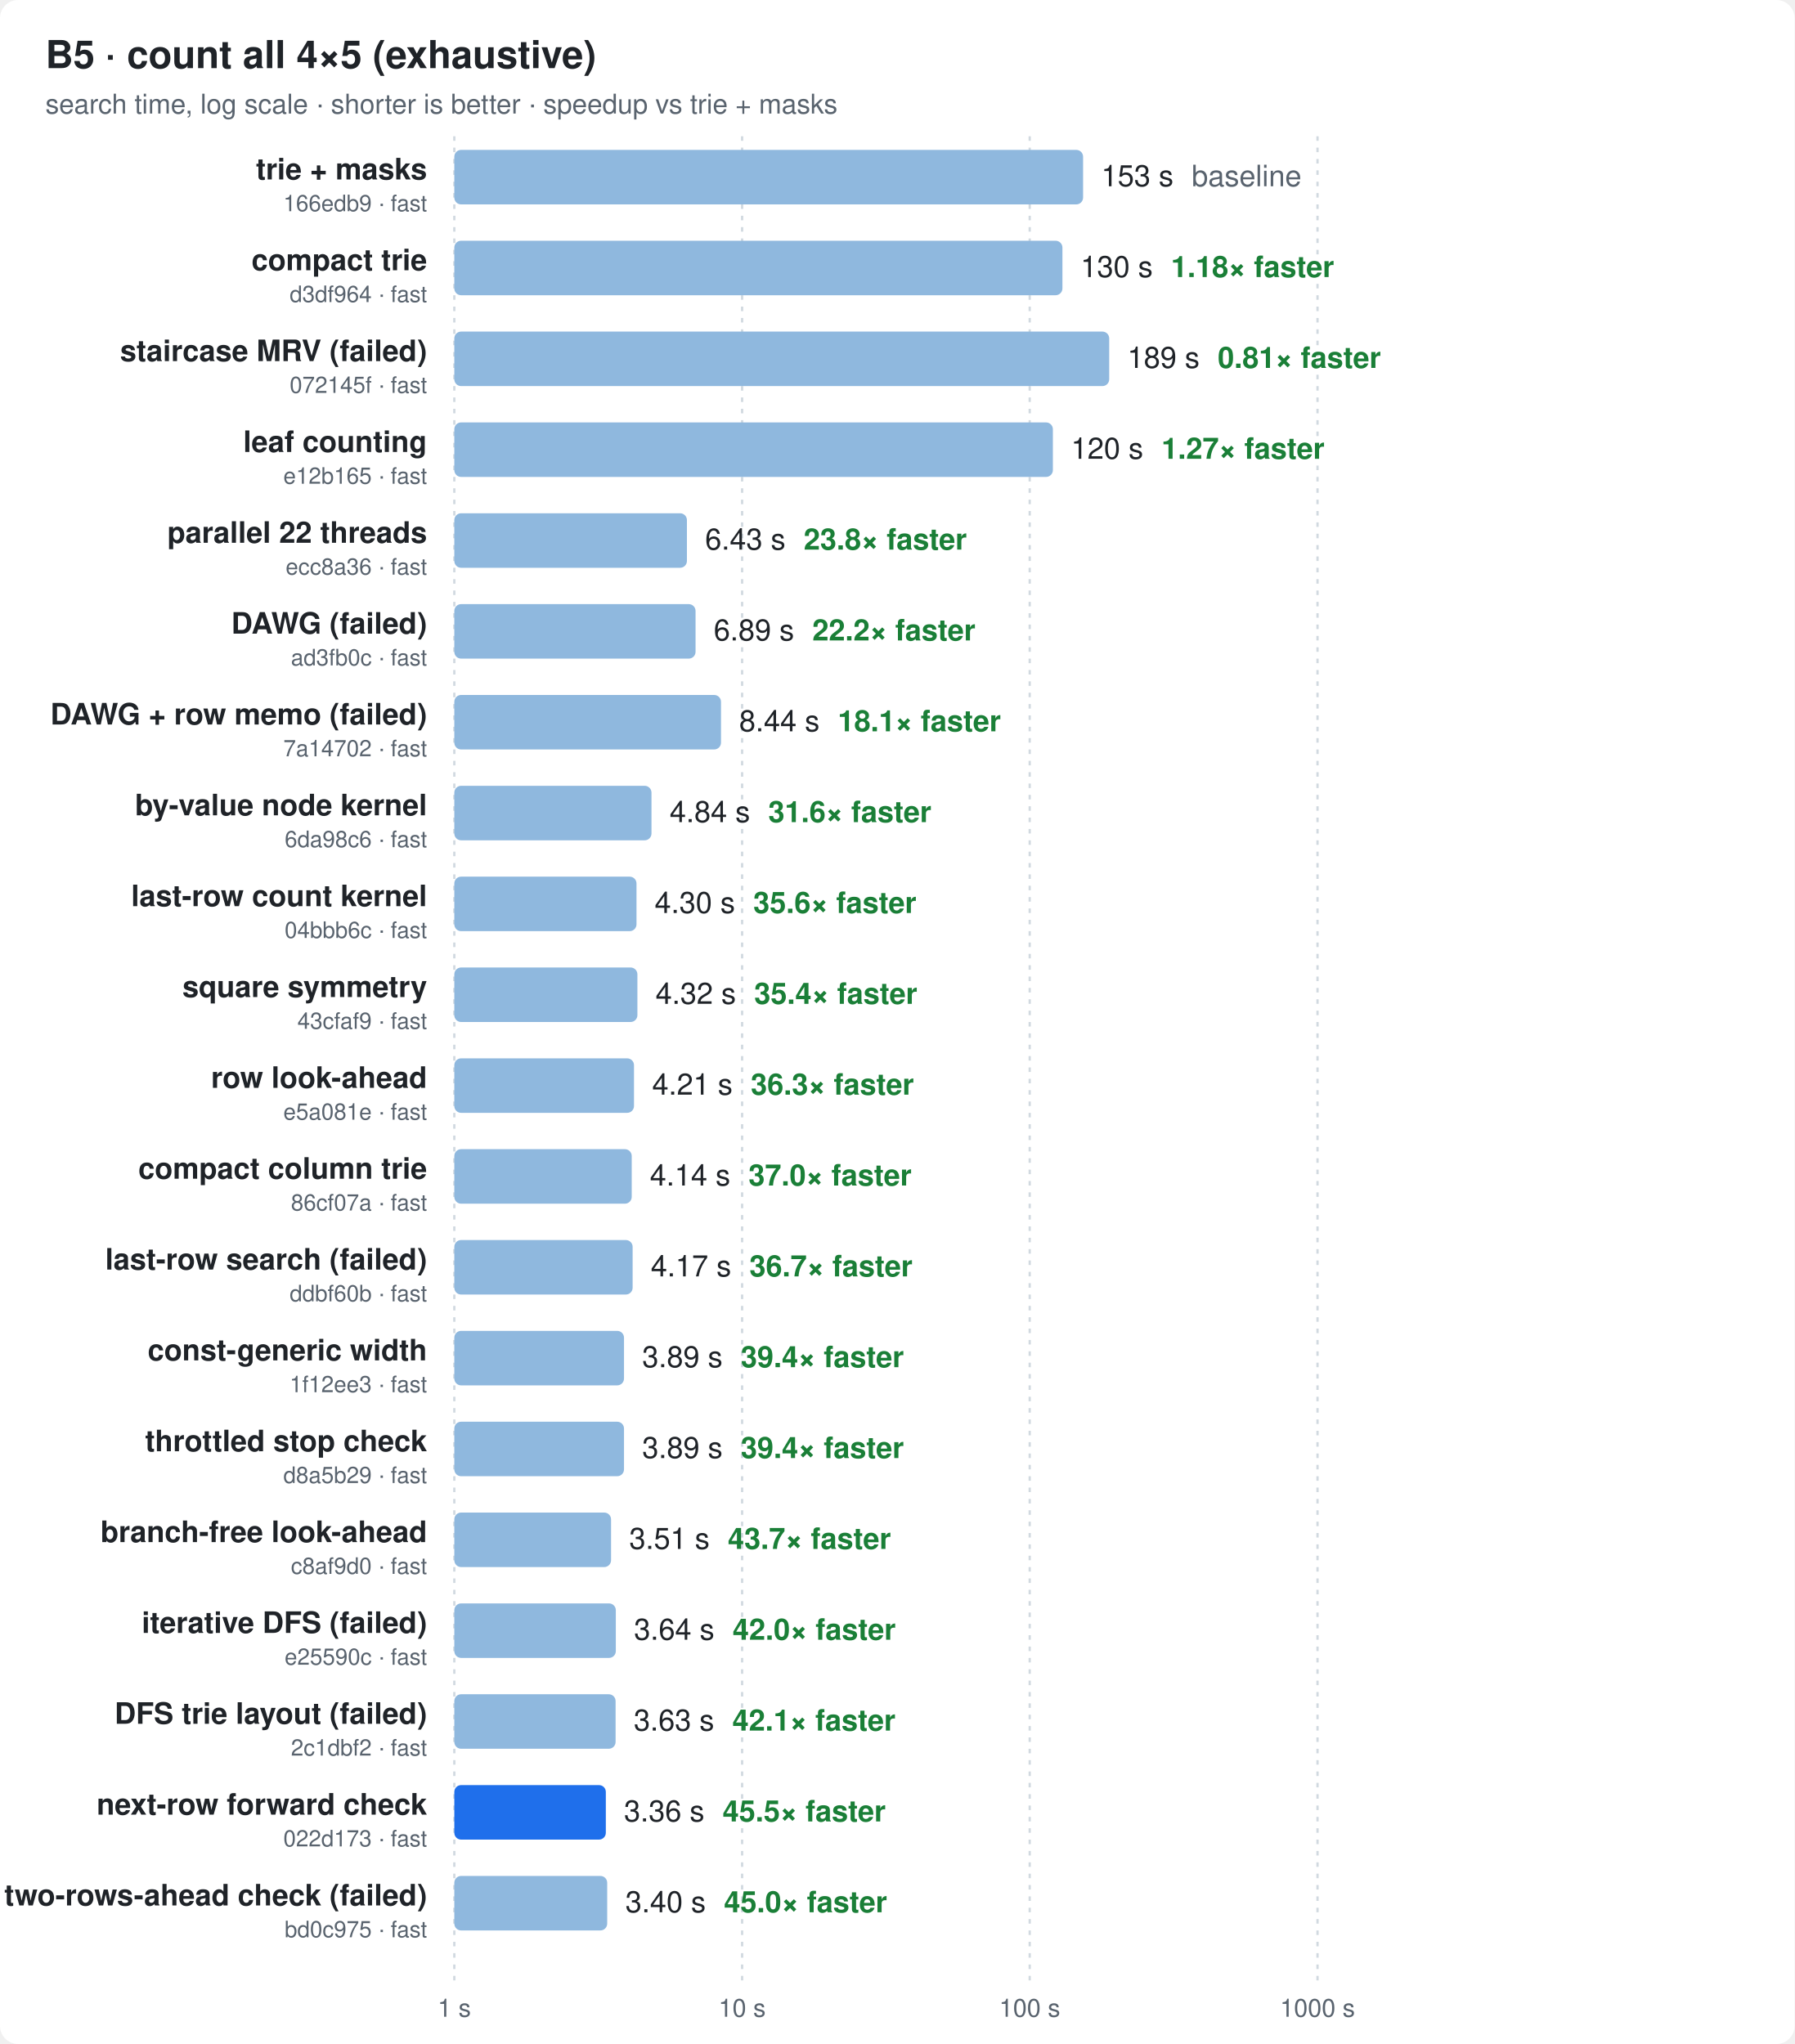
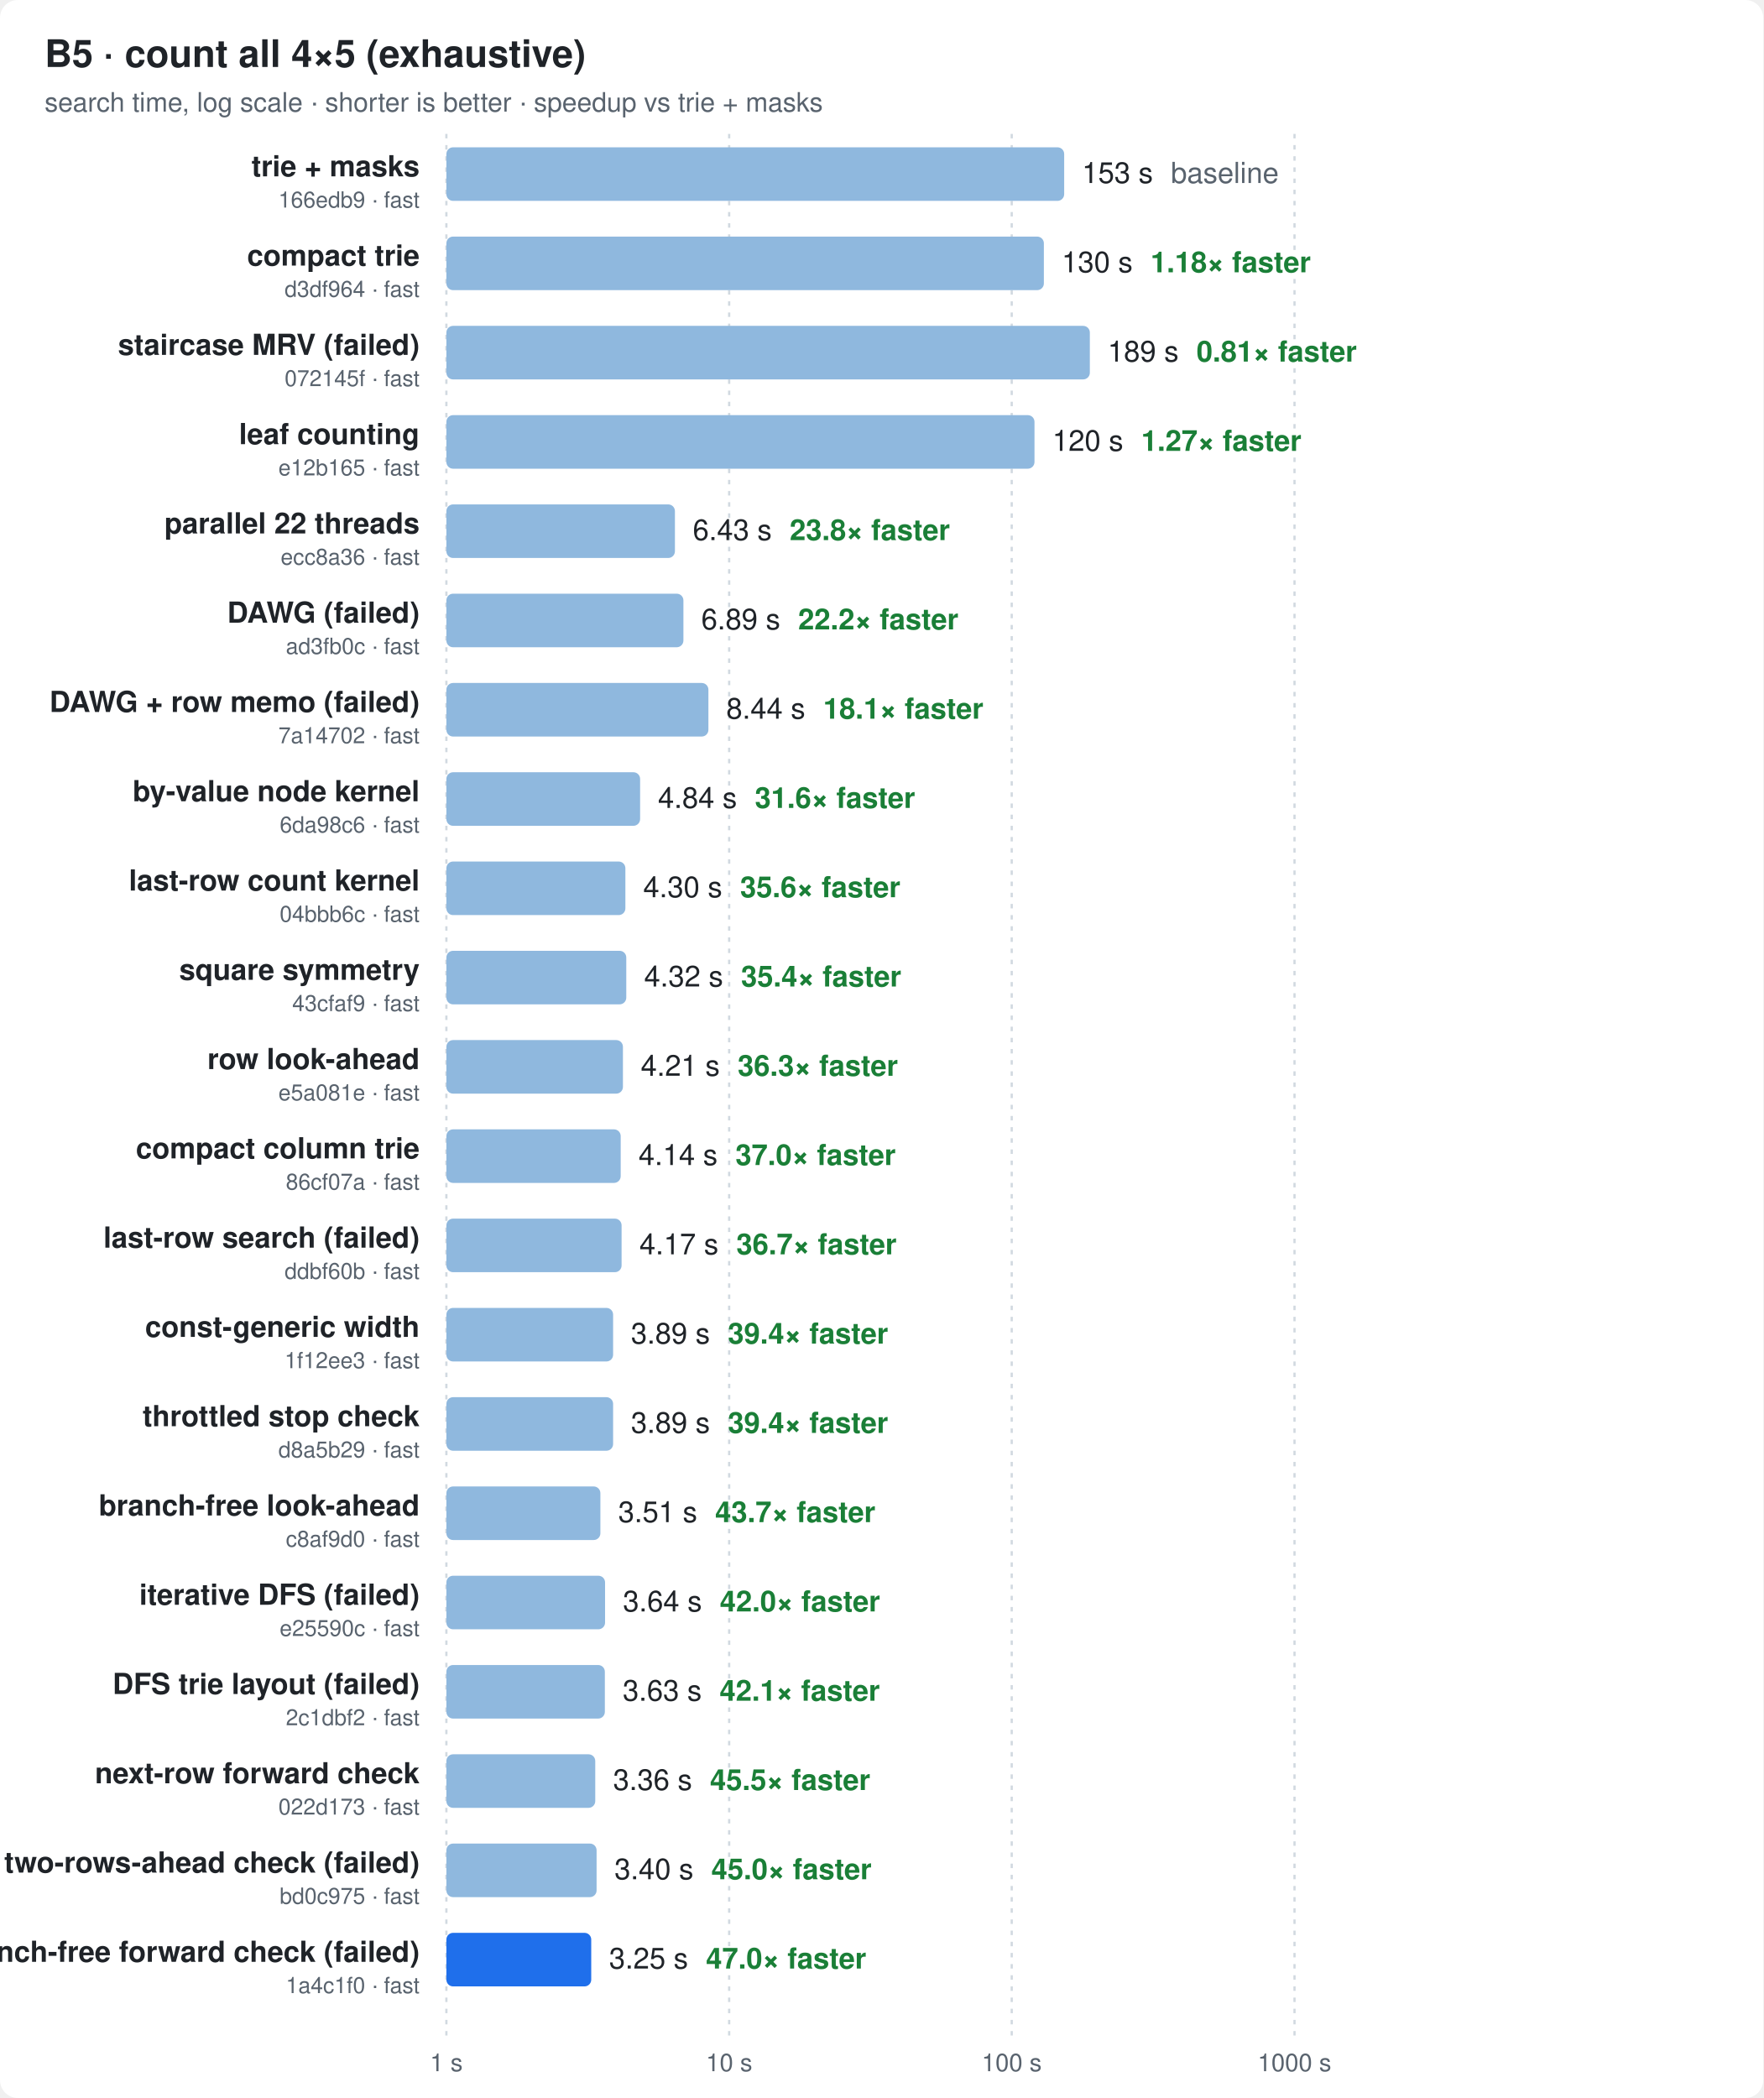
- <svg xmlns="http://www.w3.org/2000/svg" width="790" height="900" viewBox="0 0 790 900" font-family="ui-sans-serif,-apple-system,Segoe UI,Helvetica,Arial,sans-serif">
+ <svg xmlns="http://www.w3.org/2000/svg" width="790" height="940" viewBox="0 0 790 940" font-family="ui-sans-serif,-apple-system,Segoe UI,Helvetica,Arial,sans-serif">
  <style>
  .bg{fill:#ffffff} .t{fill:#1f2328} .m{fill:#59636e} .g{stroke:#d1d9e0}
  .bar{fill:#8fb8de} .best{fill:#1f6feb} .x{fill:#1a7f37;font-weight:600}
  @media (prefers-color-scheme: dark){
    .bg{fill:#0d1117} .t{fill:#e6edf3} .m{fill:#9198a1} .g{stroke:#30363d}
    .bar{fill:#2f5f8f} .best{fill:#4493f8} .x{fill:#3fb950}
  }
</style>
-   <rect class="bg" width="790" height="900" rx="8" />
+   <rect class="bg" width="790" height="940" rx="8" />
  <text class="t" x="20" y="30" font-size="17" font-weight="700">B5 · count all 4×5 (exhaustive)</text>
  <text class="m" x="20" y="50" font-size="12">search time, log scale · shorter is better · speedup vs trie + masks</text>
-   <line class="g" x1="200.0" x2="200.0" y1="60" y2="872" stroke-dasharray="2 3" />
-   <text class="m" x="200.0" y="888" font-size="11" text-anchor="middle">1 s</text>
-   <line class="g" x1="326.7" x2="326.7" y1="60" y2="872" stroke-dasharray="2 3" />
-   <text class="m" x="326.7" y="888" font-size="11" text-anchor="middle">10 s</text>
-   <line class="g" x1="453.3" x2="453.3" y1="60" y2="872" stroke-dasharray="2 3" />
-   <text class="m" x="453.3" y="888" font-size="11" text-anchor="middle">100 s</text>
-   <line class="g" x1="580.0" x2="580.0" y1="60" y2="872" stroke-dasharray="2 3" />
-   <text class="m" x="580.0" y="888" font-size="11" text-anchor="middle">1000 s</text>
+   <line class="g" x1="200.0" x2="200.0" y1="60" y2="912" stroke-dasharray="2 3" />
+   <text class="m" x="200.0" y="928" font-size="11" text-anchor="middle">1 s</text>
+   <line class="g" x1="326.7" x2="326.7" y1="60" y2="912" stroke-dasharray="2 3" />
+   <text class="m" x="326.7" y="928" font-size="11" text-anchor="middle">10 s</text>
+   <line class="g" x1="453.3" x2="453.3" y1="60" y2="912" stroke-dasharray="2 3" />
+   <text class="m" x="453.3" y="928" font-size="11" text-anchor="middle">100 s</text>
+   <line class="g" x1="580.0" x2="580.0" y1="60" y2="912" stroke-dasharray="2 3" />
+   <text class="m" x="580.0" y="928" font-size="11" text-anchor="middle">1000 s</text>
  <text class="t" x="188" y="79.0" font-size="13" font-weight="600" text-anchor="end">trie + masks</text>
  <text class="m" x="188" y="93.0" font-size="10" text-anchor="end">166edb9 · fast</text>
  <rect class="bar" x="200" y="66" width="276.8" height="24" rx="3" />
  <text class="t" x="484.8" y="82.0" font-size="13">153 s<tspan class="m" dx="8">baseline</tspan>
  </text>
  <text class="t" x="188" y="119.0" font-size="13" font-weight="600" text-anchor="end">compact trie</text>
  <text class="m" x="188" y="133.0" font-size="10" text-anchor="end">d3df964 · fast</text>
  <rect class="bar" x="200" y="106" width="267.7" height="24" rx="3" />
  <text class="t" x="475.7" y="122.0" font-size="13">130 s<tspan class="x" dx="8">1.18× faster</tspan>
  </text>
  <text class="t" x="188" y="159.0" font-size="13" font-weight="600" text-anchor="end">staircase MRV (failed)</text>
  <text class="m" x="188" y="173.0" font-size="10" text-anchor="end">072145f · fast</text>
  <rect class="bar" x="200" y="146" width="288.3" height="24" rx="3" />
  <text class="t" x="496.3" y="162.0" font-size="13">189 s<tspan class="x" dx="8">0.81× faster</tspan>
  </text>
  <text class="t" x="188" y="199.0" font-size="13" font-weight="600" text-anchor="end">leaf counting</text>
  <text class="m" x="188" y="213.0" font-size="10" text-anchor="end">e12b165 · fast</text>
  <rect class="bar" x="200" y="186" width="263.5" height="24" rx="3" />
  <text class="t" x="471.5" y="202.0" font-size="13">120 s<tspan class="x" dx="8">1.27× faster</tspan>
  </text>
  <text class="t" x="188" y="239.0" font-size="13" font-weight="600" text-anchor="end">parallel 22 threads</text>
  <text class="m" x="188" y="253.0" font-size="10" text-anchor="end">ecc8a36 · fast</text>
  <rect class="bar" x="200" y="226" width="102.4" height="24" rx="3" />
  <text class="t" x="310.4" y="242.0" font-size="13">6.43 s<tspan class="x" dx="8">23.8× faster</tspan>
  </text>
  <text class="t" x="188" y="279.0" font-size="13" font-weight="600" text-anchor="end">DAWG (failed)</text>
  <text class="m" x="188" y="293.0" font-size="10" text-anchor="end">ad3fb0c · fast</text>
  <rect class="bar" x="200" y="266" width="106.2" height="24" rx="3" />
  <text class="t" x="314.2" y="282.0" font-size="13">6.89 s<tspan class="x" dx="8">22.2× faster</tspan>
  </text>
  <text class="t" x="188" y="319.0" font-size="13" font-weight="600" text-anchor="end">DAWG + row memo (failed)</text>
  <text class="m" x="188" y="333.0" font-size="10" text-anchor="end">7a14702 · fast</text>
  <rect class="bar" x="200" y="306" width="117.4" height="24" rx="3" />
  <text class="t" x="325.4" y="322.0" font-size="13">8.44 s<tspan class="x" dx="8">18.1× faster</tspan>
  </text>
  <text class="t" x="188" y="359.0" font-size="13" font-weight="600" text-anchor="end">by-value node kernel</text>
  <text class="m" x="188" y="373.0" font-size="10" text-anchor="end">6da98c6 · fast</text>
  <rect class="bar" x="200" y="346" width="86.8" height="24" rx="3" />
  <text class="t" x="294.8" y="362.0" font-size="13">4.84 s<tspan class="x" dx="8">31.6× faster</tspan>
  </text>
  <text class="t" x="188" y="399.0" font-size="13" font-weight="600" text-anchor="end">last-row count kernel</text>
  <text class="m" x="188" y="413.0" font-size="10" text-anchor="end">04bbb6c · fast</text>
  <rect class="bar" x="200" y="386" width="80.2" height="24" rx="3" />
  <text class="t" x="288.2" y="402.0" font-size="13">4.30 s<tspan class="x" dx="8">35.6× faster</tspan>
  </text>
  <text class="t" x="188" y="439.0" font-size="13" font-weight="600" text-anchor="end">square symmetry</text>
  <text class="m" x="188" y="453.0" font-size="10" text-anchor="end">43cfaf9 · fast</text>
  <rect class="bar" x="200" y="426" width="80.6" height="24" rx="3" />
  <text class="t" x="288.6" y="442.0" font-size="13">4.32 s<tspan class="x" dx="8">35.4× faster</tspan>
  </text>
  <text class="t" x="188" y="479.0" font-size="13" font-weight="600" text-anchor="end">row look-ahead</text>
  <text class="m" x="188" y="493.0" font-size="10" text-anchor="end">e5a081e · fast</text>
  <rect class="bar" x="200" y="466" width="79.1" height="24" rx="3" />
  <text class="t" x="287.1" y="482.0" font-size="13">4.21 s<tspan class="x" dx="8">36.3× faster</tspan>
  </text>
  <text class="t" x="188" y="519.0" font-size="13" font-weight="600" text-anchor="end">compact column trie</text>
  <text class="m" x="188" y="533.0" font-size="10" text-anchor="end">86cf07a · fast</text>
  <rect class="bar" x="200" y="506" width="78.1" height="24" rx="3" />
  <text class="t" x="286.1" y="522.0" font-size="13">4.14 s<tspan class="x" dx="8">37.0× faster</tspan>
  </text>
  <text class="t" x="188" y="559.0" font-size="13" font-weight="600" text-anchor="end">last-row search (failed)</text>
  <text class="m" x="188" y="573.0" font-size="10" text-anchor="end">ddbf60b · fast</text>
  <rect class="bar" x="200" y="546" width="78.5" height="24" rx="3" />
  <text class="t" x="286.5" y="562.0" font-size="13">4.17 s<tspan class="x" dx="8">36.7× faster</tspan>
  </text>
  <text class="t" x="188" y="599.0" font-size="13" font-weight="600" text-anchor="end">const-generic width</text>
  <text class="m" x="188" y="613.0" font-size="10" text-anchor="end">1f12ee3 · fast</text>
  <rect class="bar" x="200" y="586" width="74.7" height="24" rx="3" />
  <text class="t" x="282.7" y="602.0" font-size="13">3.89 s<tspan class="x" dx="8">39.4× faster</tspan>
  </text>
  <text class="t" x="188" y="639.0" font-size="13" font-weight="600" text-anchor="end">throttled stop check</text>
  <text class="m" x="188" y="653.0" font-size="10" text-anchor="end">d8a5b29 · fast</text>
  <rect class="bar" x="200" y="626" width="74.7" height="24" rx="3" />
  <text class="t" x="282.7" y="642.0" font-size="13">3.89 s<tspan class="x" dx="8">39.4× faster</tspan>
  </text>
  <text class="t" x="188" y="679.0" font-size="13" font-weight="600" text-anchor="end">branch-free look-ahead</text>
  <text class="m" x="188" y="693.0" font-size="10" text-anchor="end">c8af9d0 · fast</text>
  <rect class="bar" x="200" y="666" width="69.0" height="24" rx="3" />
  <text class="t" x="277.0" y="682.0" font-size="13">3.51 s<tspan class="x" dx="8">43.7× faster</tspan>
  </text>
  <text class="t" x="188" y="719.0" font-size="13" font-weight="600" text-anchor="end">iterative DFS (failed)</text>
  <text class="m" x="188" y="733.0" font-size="10" text-anchor="end">e25590c · fast</text>
  <rect class="bar" x="200" y="706" width="71.1" height="24" rx="3" />
  <text class="t" x="279.1" y="722.0" font-size="13">3.64 s<tspan class="x" dx="8">42.0× faster</tspan>
  </text>
  <text class="t" x="188" y="759.0" font-size="13" font-weight="600" text-anchor="end">DFS trie layout (failed)</text>
  <text class="m" x="188" y="773.0" font-size="10" text-anchor="end">2c1dbf2 · fast</text>
  <rect class="bar" x="200" y="746" width="71.0" height="24" rx="3" />
  <text class="t" x="279.0" y="762.0" font-size="13">3.63 s<tspan class="x" dx="8">42.1× faster</tspan>
  </text>
  <text class="t" x="188" y="799.0" font-size="13" font-weight="600" text-anchor="end">next-row forward check</text>
  <text class="m" x="188" y="813.0" font-size="10" text-anchor="end">022d173 · fast</text>
-   <rect class="best" x="200" y="786" width="66.7" height="24" rx="3" />
+   <rect class="bar" x="200" y="786" width="66.7" height="24" rx="3" />
  <text class="t" x="274.7" y="802.0" font-size="13">3.36 s<tspan class="x" dx="8">45.5× faster</tspan>
  </text>
  <text class="t" x="188" y="839.0" font-size="13" font-weight="600" text-anchor="end">two-rows-ahead check (failed)</text>
  <text class="m" x="188" y="853.0" font-size="10" text-anchor="end">bd0c975 · fast</text>
  <rect class="bar" x="200" y="826" width="67.3" height="24" rx="3" />
  <text class="t" x="275.3" y="842.0" font-size="13">3.40 s<tspan class="x" dx="8">45.0× faster</tspan>
  </text>
+   <text class="t" x="188" y="879.0" font-size="13" font-weight="600" text-anchor="end">branch-free forward check (failed)</text>
+   <text class="m" x="188" y="893.0" font-size="10" text-anchor="end">1a4c1f0 · fast</text>
+   <rect class="best" x="200" y="866" width="64.9" height="24" rx="3" />
+   <text class="t" x="272.9" y="882.0" font-size="13">3.25 s<tspan class="x" dx="8">47.0× faster</tspan>
+   </text>
</svg>
